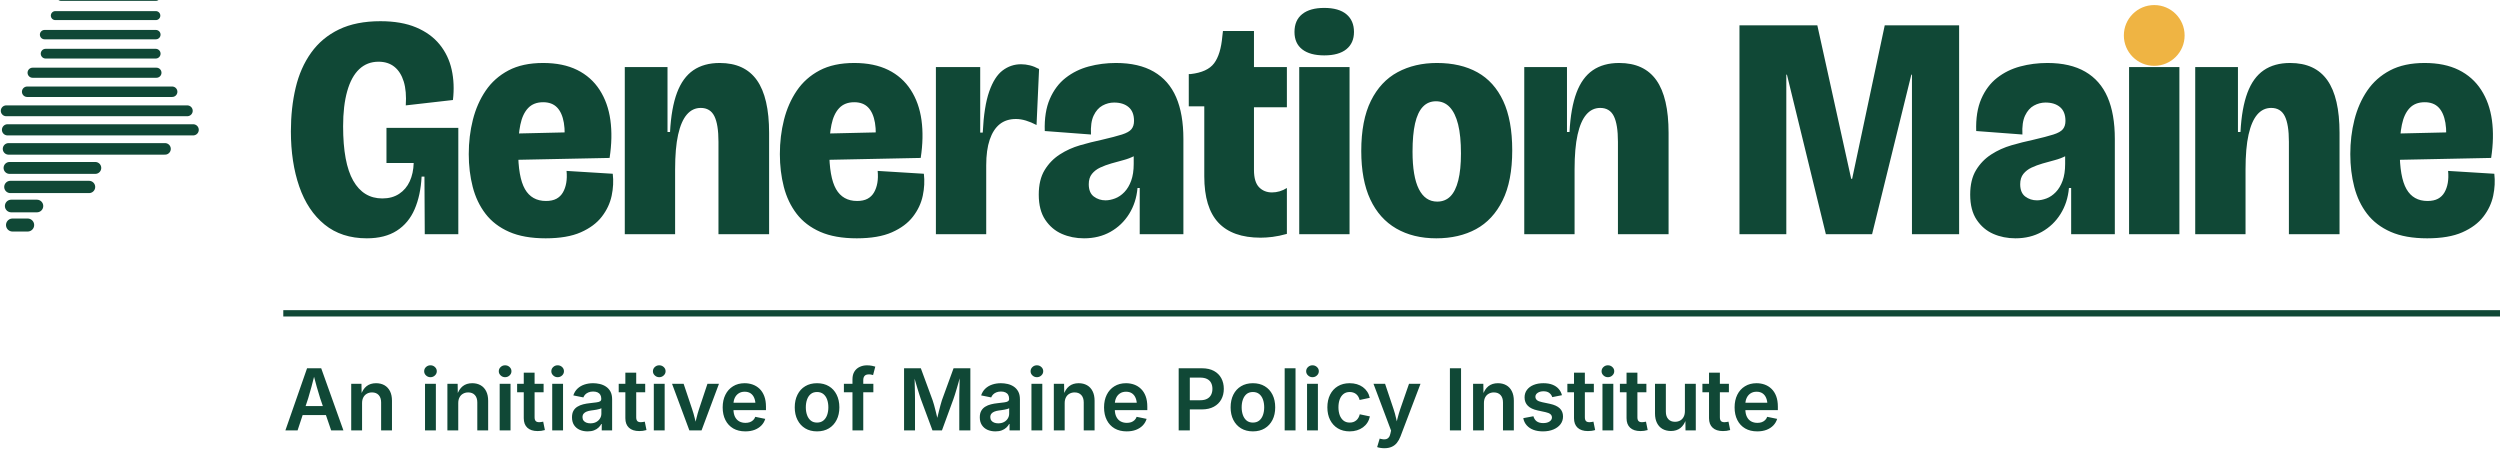
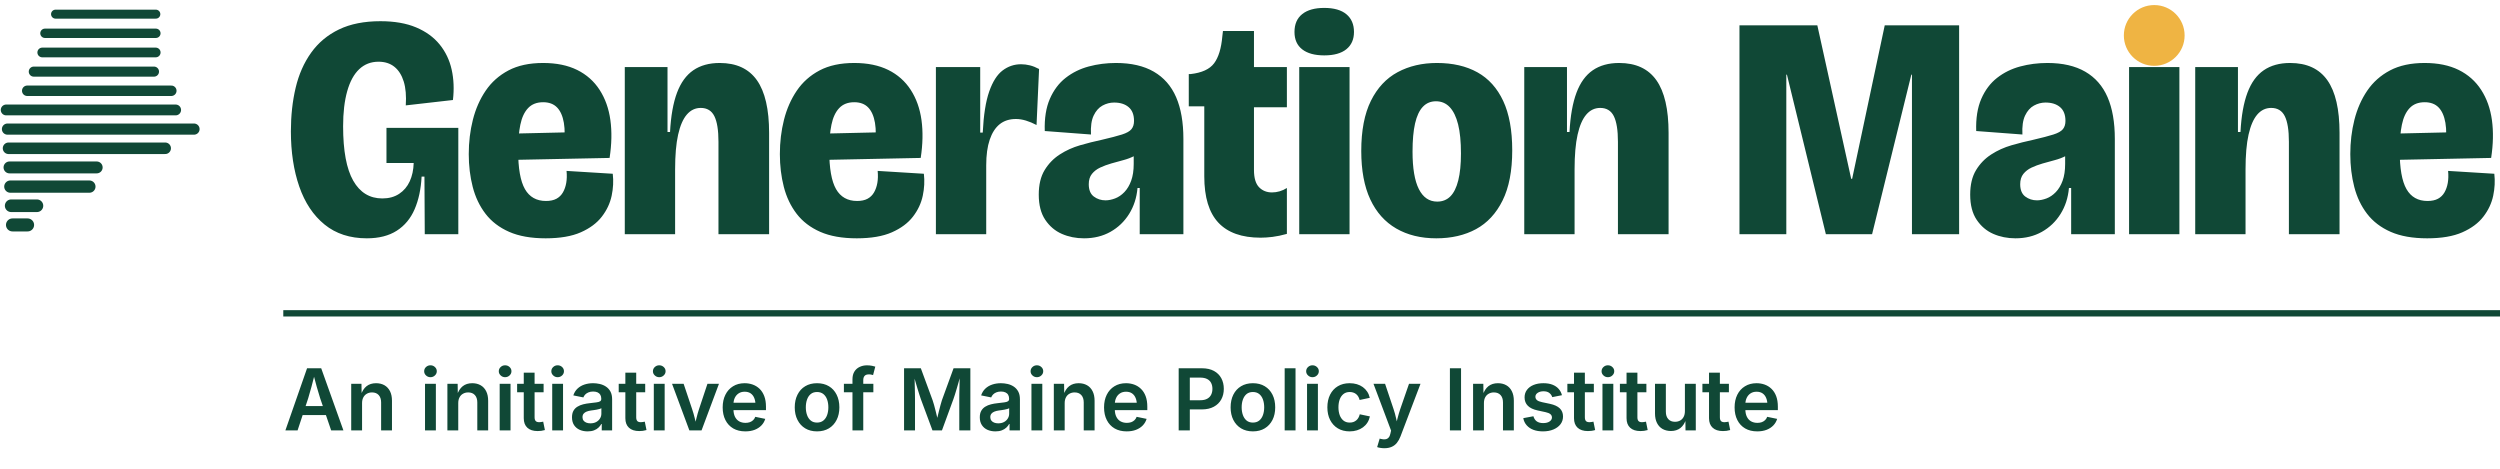
<svg xmlns="http://www.w3.org/2000/svg" viewBox="0 0 789.91 148" width="789.91" height="148" role="img" aria-label="Generation Maine, an initiative of Maine Policy Institute">
-   <path d="M27.74 -13.12 L43.65 -13.12" stroke="#104836" stroke-width="2.5" stroke-linecap="round" fill="none" />
-   <path d="M23.49 -7.1 L49.3 -7.1" stroke="#104836" stroke-width="2.61" stroke-linecap="round" fill="none" />
-   <path d="M19.3 -1.09 L49.25 -1.09" stroke="#104836" stroke-width="2.73" stroke-linecap="round" fill="none" />
-   <path d="M17.48 4.93 L49.24 4.93" stroke="#104836" stroke-width="2.84" stroke-linecap="round" fill="none" />
-   <path d="M14.08 10.94 L49.25 10.94" stroke="#104836" stroke-width="2.96" stroke-linecap="round" fill="none" />
-   <path d="M14.41 16.96 L49.2 16.96" stroke="#104836" stroke-width="3.07" stroke-linecap="round" fill="none" />
-   <path d="M10.3 22.98 L49.43 22.98" stroke="#104836" stroke-width="3.19" stroke-linecap="round" fill="none" />
-   <path d="M8.58 28.99 L54.4 28.99" stroke="#104836" stroke-width="3.3" stroke-linecap="round" fill="none" />
-   <path d="M1.96 35.01 L59.18 35.01" stroke="#104836" stroke-width="3.42" stroke-linecap="round" fill="none" />
-   <path d="M2.37 41.02 L61.04 41.02" stroke="#104836" stroke-width="3.53" stroke-linecap="round" fill="none" />
-   <path d="M2.7 47.04 L52.14 47.04" stroke="#104836" stroke-width="3.65" stroke-linecap="round" fill="none" />
-   <path d="M3.01 53.06 L30.11 53.06" stroke="#104836" stroke-width="3.76" stroke-linecap="round" fill="none" />
-   <path d="M3.27 59.07 L28.14 59.07" stroke="#104836" stroke-width="3.88" stroke-linecap="round" fill="none" />
-   <path d="M3.54 65.09 L11.67 65.09" stroke="#104836" stroke-width="3.99" stroke-linecap="round" fill="none" />
-   <path d="M3.95 71.1 L8.74 71.1" stroke="#104836" stroke-width="4.11" stroke-linecap="round" fill="none" />
+   <path d="M28.15 -13.7 L29.95 -13.7" stroke="#104836" stroke-width="2.5" stroke-linecap="round" fill="none" />
+   <path d="M42.49 -13.7 L42.5 -13.7" stroke="#104836" stroke-width="2.5" stroke-linecap="round" fill="none" />
+   <path d="M43.75 -13.7 L43.75 -13.7" stroke="#104836" stroke-width="2.5" stroke-linecap="round" fill="none" />
+   <path d="M23.87 -7.64 L48.97 -7.64" stroke="#104836" stroke-width="2.61" stroke-linecap="round" fill="none" />
+   <path d="M19.65 -1.59 L49.24 -1.59" stroke="#104836" stroke-width="2.73" stroke-linecap="round" fill="none" />
+   <path d="M17.55 4.47 L49.24 4.47" stroke="#104836" stroke-width="2.84" stroke-linecap="round" fill="none" />
+   <path d="M14.2 10.52 L49.25 10.52" stroke="#104836" stroke-width="2.96" stroke-linecap="round" fill="none" />
+   <path d="M13.35 16.58 L49.2 16.58" stroke="#104836" stroke-width="3.07" stroke-linecap="round" fill="none" />
+   <path d="M10.68 22.63 L48.65 22.63" stroke="#104836" stroke-width="3.19" stroke-linecap="round" fill="none" />
+   <path d="M8.6 28.68 L54.13 28.68" stroke="#104836" stroke-width="3.3" stroke-linecap="round" fill="none" />
+   <path d="M1.95 34.74 L55.5 34.74" stroke="#104836" stroke-width="3.42" stroke-linecap="round" fill="none" />
+   <path d="M2.36 40.79 L61.3 40.79" stroke="#104836" stroke-width="3.53" stroke-linecap="round" fill="none" />
+   <path d="M2.7 46.85 L52.19 46.85" stroke="#104836" stroke-width="3.65" stroke-linecap="round" fill="none" />
+   <path d="M3 52.9 L30.55 52.9" stroke="#104836" stroke-width="3.76" stroke-linecap="round" fill="none" />
+   <path d="M3.27 58.96 L28.24 58.96" stroke="#104836" stroke-width="3.88" stroke-linecap="round" fill="none" />
+   <path d="M3.53 65.01 L11.67 65.01" stroke="#104836" stroke-width="3.99" stroke-linecap="round" fill="none" />
+   <path d="M3.94 71.07 L8.72 71.07" stroke="#104836" stroke-width="4.11" stroke-linecap="round" fill="none" />
  <g transform="translate(89.51 0)">
    <path fill="#104836" d="M26.4 75.3Q18.4 75.3 13.05 70.95Q7.7 66.6 5.05 58.95Q2.4 51.3 2.4 41.5Q2.4 34.1 3.9 27.75Q5.4 21.4 8.8 16.65Q12.2 11.9 17.6 9.3Q23 6.7 30.7 6.7Q37.3 6.7 41.95 8.65Q46.6 10.6 49.4 14.05Q52.2 17.5 53.2 22Q54.2 26.5 53.6 31.6L38.7 33.3Q39 28.8 38.05 25.75Q37.1 22.7 35.1 21.1Q33.1 19.5 30.1 19.5Q26.5 19.5 24 21.85Q21.5 24.2 20.2 28.8Q18.9 33.4 18.9 39.9Q18.9 45.7 19.7 50Q20.5 54.3 22.1 57.1Q23.7 59.9 26 61.3Q28.3 62.7 31.3 62.7Q34.4 62.7 36.6 61.25Q38.8 59.8 39.95 57.3Q41.1 54.8 41.2 51.5H32.6V40.4H55.3V52.4V74H44.7L44.6 55.8H43.7Q43.4 61.7 41.5 66.1Q39.6 70.5 35.85 72.9Q32.1 75.3 26.4 75.3ZM82.9 75.3Q76 75.3 71.35 73.25Q66.7 71.2 63.9 67.55Q61.1 63.9 59.85 59.05Q58.6 54.2 58.6 48.7Q58.6 43 59.9 37.85Q61.2 32.7 63.95 28.65Q66.7 24.6 71.15 22.25Q75.6 19.9 82.1 19.9Q88.4 19.9 92.85 22.1Q97.3 24.3 99.95 28.4Q102.6 32.5 103.35 37.95Q104.1 43.4 103.1 49.9L68.8 50.6V42.3L90.5 41.8L88.6 46.9Q89.2 42 88.65 38.8Q88.1 35.6 86.5 33.95Q84.9 32.3 82.1 32.3Q79.1 32.3 77.35 34.15Q75.6 36 74.9 39.4Q74.2 42.8 74.2 47.5Q74.2 56 76.35 59.75Q78.5 63.5 83 63.5Q85 63.5 86.3 62.8Q87.6 62.1 88.35 60.8Q89.1 59.5 89.4 57.8Q89.7 56.1 89.5 54L104.1 54.9Q104.5 58.3 103.75 61.85Q103 65.4 100.65 68.45Q98.3 71.5 94 73.4Q89.7 75.3 82.9 75.3ZM107.9 74V43.3V21.2H121.4V41.7H122.2Q122.6 34.1 124.4 29.3Q126.2 24.5 129.55 22.2Q132.9 19.9 137.9 19.9Q145.8 19.9 149.65 25.35Q153.5 30.8 153.5 42V74H137.5V44.8Q137.5 39.3 136.2 36.7Q134.9 34.1 131.9 34.1Q129.3 34.1 127.5 36.2Q125.7 38.3 124.75 42.55Q123.8 46.8 123.8 53.5V74ZM181.2 75.3Q174.3 75.3 169.65 73.25Q165 71.2 162.2 67.55Q159.4 63.9 158.15 59.05Q156.9 54.2 156.9 48.7Q156.9 43 158.2 37.85Q159.5 32.7 162.25 28.65Q165 24.6 169.45 22.25Q173.9 19.9 180.4 19.9Q186.7 19.9 191.15 22.1Q195.6 24.3 198.25 28.4Q200.9 32.5 201.65 37.95Q202.4 43.4 201.4 49.9L167.1 50.6V42.3L188.8 41.8L186.9 46.9Q187.5 42 186.95 38.8Q186.4 35.6 184.8 33.95Q183.2 32.3 180.4 32.3Q177.4 32.3 175.65 34.15Q173.9 36 173.2 39.4Q172.5 42.8 172.5 47.5Q172.5 56 174.65 59.75Q176.8 63.5 181.3 63.5Q183.3 63.5 184.6 62.8Q185.9 62.1 186.65 60.8Q187.4 59.5 187.7 57.8Q188 56.1 187.8 54L202.4 54.9Q202.8 58.3 202.05 61.85Q201.3 65.4 198.95 68.45Q196.6 71.5 192.3 73.4Q188 75.3 181.2 75.3ZM206.2 74V45V21.2H220.2V41.9H221Q221.4 33.6 223.05 28.9Q224.7 24.2 227.3 22.25Q229.9 20.3 233.1 20.3Q234.5 20.3 235.9 20.65Q237.3 21 238.8 21.8L238 39.5Q236.3 38.6 234.65 38.1Q233 37.6 231.5 37.6Q228.4 37.6 226.35 39.25Q224.3 40.9 223.2 44.15Q222.1 47.4 222.1 52.2V74ZM253 75.3Q249.2 75.3 246 73.9Q242.8 72.5 240.75 69.45Q238.7 66.4 238.7 61.5Q238.7 56.8 240.55 53.75Q242.4 50.7 245.35 48.8Q248.3 46.9 251.75 45.9Q255.2 44.9 258.5 44.2Q262.8 43.2 265 42.5Q267.2 41.8 268 40.8Q268.8 39.8 268.8 38.2Q268.8 35.3 267.1 33.85Q265.4 32.4 262.5 32.4Q260.6 32.4 258.85 33.35Q257.1 34.3 256.05 36.5Q255 38.7 255.2 42.5L240.6 41.4Q240.4 35.4 242.2 31.25Q244 27.1 247.2 24.6Q250.4 22.1 254.5 21Q258.6 19.9 263.1 19.9Q270.3 19.9 275.05 22.65Q279.8 25.4 282.1 30.7Q284.4 36 284.4 43.9V54.3Q284.4 57.6 284.4 60.9Q284.4 64.2 284.4 67.45Q284.4 70.7 284.4 74H270.6Q270.6 70.5 270.6 66.9Q270.6 63.3 270.6 59.4H269.9Q269.5 64 267.25 67.6Q265 71.2 261.35 73.25Q257.7 75.3 253 75.3ZM259.8 63.3Q261.2 63.3 262.8 62.7Q264.4 62.1 265.75 60.7Q267.1 59.3 267.9 57.1Q268.7 54.9 268.7 51.8V47.9L271.2 47.2Q270.4 48.5 268.85 49.3Q267.3 50.1 265.4 50.6Q263.5 51.1 261.6 51.65Q259.7 52.2 258.1 52.95Q256.5 53.7 255.5 54.95Q254.5 56.2 254.5 58.2Q254.5 60.9 256.1 62.1Q257.7 63.3 259.8 63.3ZM308.8 75.1Q299.9 75.1 295.45 70.35Q291 65.6 291 55.7V33.6H286.1V23.4H286.7Q292 22.8 294.1 20Q296.2 17.2 296.7 11.5L296.9 9.8H306.7V21.2H317.1V33.9H306.7V53.7Q306.7 57.5 308.3 59.15Q309.9 60.8 312.4 60.8Q313.6 60.8 314.8 60.45Q316 60.1 317.1 59.4V73.9Q314.6 74.6 312.55 74.85Q310.5 75.1 308.8 75.1ZM321 74V21.2H336.9V74ZM328.9 17.5Q324.4 17.5 321.95 15.6Q319.5 13.7 319.5 10.1Q319.5 6.4 321.95 4.45Q324.4 2.5 328.9 2.5Q333.5 2.5 335.9 4.5Q338.3 6.5 338.3 10.1Q338.3 13.6 335.9 15.55Q333.5 17.5 328.9 17.5ZM364.3 75.3Q357 75.3 351.65 72.2Q346.3 69.1 343.45 63Q340.6 56.9 340.6 47.7Q340.6 38 343.65 31.85Q346.7 25.7 352.1 22.8Q357.5 19.9 364.5 19.9Q372 19.9 377.3 22.85Q382.6 25.8 385.45 31.9Q388.3 38 388.3 47.5Q388.3 57.2 385.25 63.35Q382.2 69.5 376.85 72.4Q371.5 75.3 364.3 75.3ZM364.6 63.7Q367.1 63.7 368.75 62.05Q370.4 60.4 371.25 57Q372.1 53.6 372.1 48.5Q372.1 42.9 371.2 39.3Q370.3 35.7 368.55 33.85Q366.8 32 364.2 32Q361.7 32 360.05 33.75Q358.4 35.5 357.6 39Q356.8 42.5 356.8 47.9Q356.8 55.8 358.8 59.75Q360.8 63.7 364.6 63.7ZM392.1 74V43.3V21.2H405.6V41.7H406.4Q406.8 34.1 408.6 29.3Q410.4 24.5 413.75 22.2Q417.1 19.9 422.1 19.9Q430 19.9 433.85 25.35Q437.7 30.8 437.7 42V74H421.7V44.8Q421.7 39.3 420.4 36.7Q419.1 34.1 416.1 34.1Q413.5 34.1 411.7 36.2Q409.9 38.3 408.95 42.55Q408 46.8 408 53.5V74ZM460.1 74V8H484.7L495.4 56.5H495.7L506 8H529.5V74H514.6V23.6H514.4L502 74H487.4L475.1 23.6H474.9V74ZM547.3 75.3Q543.5 75.3 540.3 73.9Q537.1 72.5 535.05 69.45Q533 66.4 533 61.5Q533 56.8 534.85 53.75Q536.7 50.7 539.65 48.8Q542.6 46.9 546.05 45.9Q549.5 44.9 552.8 44.2Q557.1 43.2 559.3 42.5Q561.5 41.8 562.3 40.8Q563.1 39.8 563.1 38.2Q563.1 35.3 561.4 33.85Q559.7 32.4 556.8 32.4Q554.9 32.4 553.15 33.35Q551.4 34.3 550.35 36.5Q549.3 38.7 549.5 42.5L534.9 41.4Q534.7 35.4 536.5 31.25Q538.3 27.1 541.5 24.6Q544.7 22.1 548.8 21Q552.9 19.9 557.4 19.9Q564.6 19.9 569.35 22.65Q574.1 25.4 576.4 30.7Q578.7 36 578.7 43.9V54.3Q578.7 57.6 578.7 60.9Q578.7 64.2 578.7 67.45Q578.7 70.7 578.7 74H564.9Q564.9 70.5 564.9 66.9Q564.9 63.3 564.9 59.4H564.2Q563.8 64 561.55 67.6Q559.3 71.2 555.65 73.25Q552 75.3 547.3 75.3ZM554.1 63.3Q555.5 63.3 557.1 62.7Q558.7 62.1 560.05 60.7Q561.4 59.3 562.2 57.1Q563 54.9 563 51.8V47.9L565.5 47.2Q564.7 48.5 563.15 49.3Q561.6 50.1 559.7 50.6Q557.8 51.1 555.9 51.65Q554 52.2 552.4 52.95Q550.8 53.7 549.8 54.95Q548.8 56.2 548.8 58.2Q548.8 60.9 550.4 62.1Q552 63.3 554.1 63.3ZM583.2 74V21.2H599.1V74ZM604.1 74V43.3V21.2H617.6V41.7H618.4Q618.8 34.1 620.6 29.3Q622.4 24.5 625.75 22.2Q629.1 19.9 634.1 19.9Q642 19.9 645.85 25.35Q649.7 30.8 649.7 42V74H633.7V44.8Q633.7 39.3 632.4 36.7Q631.1 34.1 628.1 34.1Q625.5 34.1 623.7 36.2Q621.9 38.3 620.95 42.55Q620 46.8 620 53.5V74ZM677.4 75.3Q670.5 75.3 665.85 73.25Q661.2 71.2 658.4 67.55Q655.6 63.9 654.35 59.05Q653.1 54.2 653.1 48.7Q653.1 43 654.4 37.85Q655.7 32.7 658.45 28.65Q661.2 24.6 665.65 22.25Q670.1 19.9 676.6 19.9Q682.9 19.9 687.35 22.1Q691.8 24.3 694.45 28.4Q697.1 32.5 697.85 37.95Q698.6 43.4 697.6 49.9L663.3 50.6V42.3L685 41.8L683.1 46.9Q683.7 42 683.15 38.8Q682.6 35.6 681 33.95Q679.4 32.3 676.6 32.3Q673.6 32.3 671.85 34.15Q670.1 36 669.4 39.4Q668.7 42.8 668.7 47.5Q668.7 56 670.85 59.75Q673 63.5 677.5 63.5Q679.5 63.5 680.8 62.8Q682.1 62.1 682.85 60.8Q683.6 59.5 683.9 57.8Q684.2 56.1 684 54L698.6 54.9Q699 58.3 698.25 61.85Q697.5 65.4 695.15 68.45Q692.8 71.5 688.5 73.4Q684.2 75.3 677.4 75.3Z" />
    <circle cx="591.15" cy="11.2" r="9.6" fill="#EFB443" />
  </g>
  <rect x="89.51" y="98" width="700.4" height="2" rx="0" fill="#104836" />
  <path fill="#104836" d="M90.17 136 97.02 116.36H101.49L108.51 136H104.64L101.15 125.8Q100.64 124.21 100.08 122.22Q99.53 120.22 98.86 117.67H99.59Q98.93 120.25 98.4 122.26Q97.87 124.27 97.39 125.8L94.02 136ZM94.16 131.14V128.3H104.51V131.14ZM114.4 127.36V136H110.97V121.26H114.21L114.27 124.9H113.99Q114.61 122.99 115.81 122.03Q117.01 121.08 118.82 121.08Q120.33 121.08 121.47 121.72Q122.6 122.37 123.23 123.61Q123.85 124.85 123.85 126.63V136H120.42V127.15Q120.42 125.68 119.66 124.83Q118.89 123.99 117.55 123.99Q116.64 123.99 115.93 124.39Q115.22 124.78 114.81 125.54Q114.4 126.3 114.4 127.36ZM134.29 136V121.26H137.72V136ZM136.01 119.18Q135.19 119.18 134.6 118.62Q134.02 118.07 134.02 117.31Q134.02 116.51 134.6 115.97Q135.19 115.42 136.01 115.42Q136.84 115.42 137.42 115.97Q138.01 116.51 138.01 117.29Q138.01 118.07 137.42 118.62Q136.84 119.18 136.01 119.18ZM144.79 127.36V136H141.36V121.26H144.6L144.66 124.9H144.38Q145 122.99 146.2 122.03Q147.4 121.08 149.2 121.08Q150.72 121.08 151.85 121.72Q152.99 122.37 153.61 123.61Q154.24 124.85 154.24 126.63V136H150.81V127.15Q150.81 125.68 150.05 124.83Q149.28 123.99 147.94 123.99Q147.03 123.99 146.32 124.39Q145.6 124.78 145.2 125.54Q144.79 126.3 144.79 127.36ZM157.88 136V121.26H161.31V136ZM159.59 119.18Q158.77 119.18 158.19 118.62Q157.6 118.07 157.6 117.31Q157.6 116.51 158.19 115.97Q158.77 115.42 159.59 115.42Q160.42 115.42 161.01 115.97Q161.6 116.51 161.6 117.29Q161.6 118.07 161.01 118.62Q160.42 119.18 159.59 119.18ZM171.76 121.26V123.95H163.39V121.26ZM165.49 117.75H168.91V131.85Q168.91 132.65 169.26 133.03Q169.6 133.4 170.38 133.4Q170.61 133.4 171 133.34Q171.39 133.28 171.63 133.23L172.17 135.88Q171.6 136.05 171.01 136.13Q170.42 136.2 169.88 136.2Q167.75 136.2 166.62 135.14Q165.49 134.09 165.49 132.14ZM174.48 136V121.26H177.9V136ZM176.19 119.18Q175.37 119.18 174.79 118.62Q174.2 118.07 174.2 117.31Q174.2 116.51 174.79 115.97Q175.37 115.42 176.19 115.42Q177.02 115.42 177.61 115.97Q178.19 116.51 178.19 117.29Q178.19 118.07 177.61 118.62Q177.02 119.18 176.19 119.18ZM185.66 136.3Q184.26 136.3 183.14 135.8Q182.02 135.29 181.37 134.3Q180.73 133.31 180.73 131.86Q180.73 130.61 181.19 129.79Q181.66 128.97 182.46 128.49Q183.26 128 184.26 127.75Q185.26 127.5 186.34 127.39Q187.62 127.25 188.42 127.14Q189.23 127.04 189.6 126.8Q189.98 126.56 189.98 126.06V125.99Q189.98 125.27 189.69 124.76Q189.4 124.25 188.83 123.98Q188.25 123.71 187.41 123.71Q186.55 123.71 185.93 123.98Q185.3 124.24 184.9 124.66Q184.51 125.08 184.32 125.57L181.15 124.93Q181.58 123.62 182.49 122.77Q183.4 121.92 184.66 121.5Q185.92 121.08 187.4 121.08Q188.44 121.08 189.5 121.32Q190.56 121.56 191.44 122.14Q192.33 122.72 192.87 123.7Q193.41 124.68 193.41 126.15V136H190.13V133.97H189.99Q189.66 134.59 189.09 135.12Q188.52 135.66 187.67 135.98Q186.82 136.3 185.66 136.3ZM186.54 133.76Q187.61 133.76 188.38 133.34Q189.15 132.92 189.58 132.22Q190.01 131.53 190.01 130.71V128.97Q189.84 129.1 189.43 129.22Q189.03 129.34 188.54 129.43Q188.04 129.53 187.56 129.59Q187.08 129.66 186.75 129.7Q185.99 129.8 185.37 130.04Q184.75 130.28 184.4 130.71Q184.05 131.14 184.05 131.82Q184.05 132.45 184.37 132.88Q184.69 133.31 185.25 133.53Q185.81 133.76 186.54 133.76ZM203.86 121.26V123.95H195.49V121.26ZM197.59 117.75H201.02V131.85Q201.02 132.65 201.36 133.03Q201.7 133.4 202.48 133.4Q202.72 133.4 203.1 133.34Q203.49 133.28 203.73 133.23L204.27 135.88Q203.7 136.05 203.11 136.13Q202.52 136.2 201.98 136.2Q199.85 136.2 198.72 135.14Q197.59 134.09 197.59 132.14ZM206.58 136V121.26H210.01V136ZM208.29 119.18Q207.48 119.18 206.89 118.62Q206.3 118.07 206.3 117.31Q206.3 116.51 206.89 115.97Q207.48 115.42 208.29 115.42Q209.12 115.42 209.71 115.97Q210.3 116.51 210.3 117.29Q210.3 118.07 209.71 118.62Q209.12 119.18 208.29 119.18ZM217.82 136 212.34 121.26H216L218.69 129.28Q219.17 130.69 219.51 132.11Q219.85 133.53 220.21 135H219.35Q219.72 133.53 220.06 132.11Q220.4 130.69 220.86 129.28L223.53 121.26H227.17L221.66 136ZM235.5 136.3Q233.28 136.3 231.67 135.37Q230.07 134.43 229.21 132.73Q228.34 131.03 228.34 128.72Q228.34 126.44 229.2 124.73Q230.05 123.01 231.61 122.05Q233.17 121.08 235.28 121.08Q236.62 121.08 237.84 121.51Q239.06 121.95 240.01 122.86Q240.95 123.77 241.48 125.17Q242.02 126.57 242.02 128.51V129.59H229.97V127.26H240.32L238.71 127.94Q238.71 126.71 238.32 125.76Q237.94 124.82 237.18 124.29Q236.43 123.77 235.29 123.77Q234.16 123.77 233.37 124.3Q232.58 124.83 232.16 125.72Q231.75 126.61 231.75 127.71V129.32Q231.75 130.71 232.22 131.68Q232.7 132.64 233.55 133.13Q234.41 133.61 235.54 133.61Q236.29 133.61 236.91 133.4Q237.52 133.18 237.97 132.75Q238.42 132.32 238.64 131.7L241.79 132.35Q241.44 133.53 240.58 134.42Q239.72 135.31 238.44 135.81Q237.15 136.3 235.5 136.3ZM258.15 136.3Q256 136.3 254.42 135.35Q252.84 134.39 251.98 132.68Q251.11 130.98 251.11 128.71Q251.11 126.42 251.98 124.7Q252.84 122.97 254.42 122.03Q256 121.08 258.15 121.08Q260.31 121.08 261.9 122.03Q263.48 122.97 264.34 124.7Q265.21 126.42 265.21 128.71Q265.21 130.98 264.34 132.68Q263.48 134.39 261.9 135.35Q260.31 136.3 258.15 136.3ZM258.15 133.52Q259.35 133.52 260.15 132.88Q260.95 132.23 261.34 131.14Q261.73 130.04 261.73 128.7Q261.73 127.34 261.34 126.24Q260.95 125.15 260.15 124.5Q259.35 123.86 258.15 123.86Q256.95 123.86 256.17 124.5Q255.38 125.15 255 126.24Q254.61 127.33 254.61 128.7Q254.61 130.04 255 131.14Q255.38 132.23 256.17 132.88Q256.95 133.52 258.15 133.52ZM275.95 121.26V123.95H266.64V121.26ZM269.35 136V119.85Q269.35 118.37 269.96 117.4Q270.57 116.42 271.62 115.93Q272.67 115.43 273.92 115.43Q274.83 115.43 275.53 115.58Q276.23 115.72 276.56 115.84L275.86 118.51Q275.63 118.44 275.31 118.37Q274.99 118.29 274.55 118.29Q273.59 118.29 273.18 118.77Q272.76 119.24 272.76 120.11V136ZM285.65 136V116.36H290.95L294.68 126.49Q294.88 127.06 295.13 127.95Q295.37 128.84 295.63 129.87Q295.88 130.9 296.12 131.88Q296.35 132.86 296.5 133.61H295.79Q295.95 132.88 296.18 131.91Q296.41 130.94 296.67 129.9Q296.93 128.87 297.17 127.97Q297.41 127.07 297.6 126.49L301.29 116.36H306.6V136H303.1V126.09Q303.1 125.45 303.11 124.56Q303.12 123.66 303.15 122.63Q303.17 121.6 303.2 120.56Q303.23 119.51 303.23 118.56H303.48Q303.21 119.6 302.9 120.69Q302.59 121.77 302.29 122.8Q301.99 123.82 301.72 124.68Q301.45 125.53 301.25 126.09L297.62 136H294.63L290.95 126.09Q290.76 125.53 290.49 124.7Q290.22 123.86 289.91 122.84Q289.6 121.83 289.29 120.73Q288.98 119.63 288.67 118.56H288.96Q288.98 119.44 289 120.48Q289.03 121.51 289.05 122.55Q289.07 123.59 289.09 124.51Q289.11 125.43 289.11 126.09V136ZM314.51 136.3Q313.12 136.3 311.99 135.8Q310.87 135.29 310.23 134.3Q309.58 133.31 309.58 131.86Q309.58 130.61 310.05 129.79Q310.52 128.97 311.32 128.49Q312.11 128 313.12 127.75Q314.12 127.5 315.2 127.39Q316.48 127.25 317.28 127.14Q318.09 127.04 318.46 126.8Q318.84 126.56 318.84 126.06V125.99Q318.84 125.27 318.55 124.76Q318.26 124.25 317.68 123.98Q317.11 123.71 316.27 123.71Q315.41 123.71 314.78 123.98Q314.16 124.24 313.76 124.66Q313.37 125.08 313.18 125.57L310 124.93Q310.44 123.62 311.35 122.77Q312.26 121.92 313.52 121.5Q314.78 121.08 316.25 121.08Q317.29 121.08 318.36 121.32Q319.42 121.56 320.3 122.14Q321.18 122.72 321.72 123.7Q322.26 124.68 322.26 126.15V136H318.98V133.97H318.85Q318.52 134.59 317.95 135.12Q317.37 135.66 316.52 135.98Q315.67 136.3 314.51 136.3ZM315.4 133.76Q316.46 133.76 317.24 133.34Q318.01 132.92 318.43 132.22Q318.86 131.53 318.86 130.71V128.97Q318.69 129.1 318.29 129.22Q317.89 129.34 317.39 129.43Q316.9 129.53 316.42 129.59Q315.94 129.66 315.61 129.7Q314.84 129.8 314.22 130.04Q313.6 130.28 313.25 130.71Q312.9 131.14 312.9 131.82Q312.9 132.45 313.23 132.88Q313.55 133.31 314.11 133.53Q314.67 133.76 315.4 133.76ZM325.9 136V121.26H329.33V136ZM327.62 119.18Q326.8 119.18 326.21 118.62Q325.63 118.07 325.63 117.31Q325.63 116.51 326.21 115.97Q326.8 115.42 327.62 115.42Q328.45 115.42 329.03 115.97Q329.62 116.51 329.62 117.29Q329.62 118.07 329.03 118.62Q328.45 119.18 327.62 119.18ZM336.4 127.36V136H332.97V121.26H336.21L336.27 124.9H335.99Q336.61 122.99 337.81 122.03Q339.01 121.08 340.81 121.08Q342.33 121.08 343.46 121.72Q344.6 122.37 345.22 123.61Q345.85 124.85 345.85 126.63V136H342.42V127.15Q342.42 125.68 341.66 124.83Q340.89 123.99 339.55 123.99Q338.64 123.99 337.93 124.39Q337.21 124.78 336.81 125.54Q336.4 126.3 336.4 127.36ZM356 136.3Q353.77 136.3 352.17 135.37Q350.57 134.43 349.71 132.73Q348.84 131.03 348.84 128.72Q348.84 126.44 349.69 124.73Q350.54 123.01 352.11 122.05Q353.67 121.08 355.78 121.08Q357.12 121.08 358.34 121.51Q359.56 121.95 360.5 122.86Q361.45 123.77 361.98 125.17Q362.51 126.57 362.51 128.51V129.59H350.46V127.26H360.81L359.21 127.94Q359.21 126.71 358.82 125.76Q358.44 124.82 357.68 124.29Q356.92 123.77 355.79 123.77Q354.66 123.77 353.87 124.3Q353.07 124.83 352.66 125.72Q352.24 126.61 352.24 127.71V129.32Q352.24 130.71 352.72 131.68Q353.19 132.64 354.05 133.13Q354.91 133.61 356.04 133.61Q356.79 133.61 357.41 133.4Q358.02 133.18 358.47 132.75Q358.92 132.32 359.14 131.7L362.29 132.35Q361.93 133.53 361.08 134.42Q360.22 135.31 358.93 135.81Q357.65 136.3 356 136.3ZM372.42 136V116.36H379.76Q382.01 116.36 383.56 117.2Q385.1 118.04 385.89 119.51Q386.68 120.98 386.68 122.86Q386.68 124.74 385.88 126.2Q385.08 127.67 383.53 128.51Q381.97 129.36 379.71 129.36H374.84V126.46H379.24Q380.58 126.46 381.43 125.99Q382.28 125.53 382.68 124.71Q383.08 123.9 383.08 122.86Q383.08 121.81 382.68 121.01Q382.28 120.21 381.42 119.76Q380.56 119.31 379.22 119.31H375.94V136ZM395.87 136.3Q393.72 136.3 392.14 135.35Q390.56 134.39 389.69 132.68Q388.83 130.98 388.83 128.71Q388.83 126.42 389.69 124.7Q390.56 122.97 392.14 122.03Q393.72 121.08 395.87 121.08Q398.03 121.08 399.61 122.03Q401.19 122.97 402.06 124.7Q402.92 126.42 402.92 128.71Q402.92 130.98 402.06 132.68Q401.19 134.39 399.61 135.35Q398.03 136.3 395.87 136.3ZM395.87 133.52Q397.07 133.52 397.87 132.88Q398.66 132.23 399.05 131.14Q399.44 130.04 399.44 128.7Q399.44 127.34 399.05 126.24Q398.66 125.15 397.87 124.5Q397.07 123.86 395.87 123.86Q394.67 123.86 393.88 124.5Q393.1 125.15 392.71 126.24Q392.32 127.33 392.32 128.7Q392.32 130.04 392.71 131.14Q393.1 132.23 393.88 132.88Q394.67 133.52 395.87 133.52ZM409.34 116.36V136H405.91V116.36ZM412.98 136V121.26H416.41V136ZM414.69 119.18Q413.88 119.18 413.29 118.62Q412.7 118.07 412.7 117.31Q412.7 116.51 413.29 115.97Q413.88 115.42 414.69 115.42Q415.53 115.42 416.11 115.97Q416.7 116.51 416.7 117.29Q416.7 118.07 416.11 118.62Q415.53 119.18 414.69 119.18ZM426.44 136.3Q424.29 136.3 422.71 135.35Q421.13 134.39 420.26 132.68Q419.4 130.98 419.4 128.71Q419.4 126.42 420.26 124.7Q421.13 122.97 422.71 122.03Q424.29 121.08 426.44 121.08Q427.67 121.08 428.72 121.39Q429.78 121.71 430.61 122.31Q431.44 122.91 432 123.77Q432.56 124.62 432.8 125.7L429.59 126.38Q429.45 125.81 429.18 125.34Q428.91 124.87 428.51 124.54Q428.12 124.21 427.6 124.04Q427.09 123.86 426.47 123.86Q425.27 123.86 424.48 124.5Q423.69 125.14 423.29 126.22Q422.9 127.31 422.9 128.7Q422.9 130.05 423.29 131.15Q423.69 132.24 424.48 132.88Q425.27 133.52 426.47 133.52Q427.1 133.52 427.62 133.34Q428.14 133.15 428.54 132.81Q428.95 132.47 429.22 131.98Q429.5 131.49 429.63 130.9L432.84 131.57Q432.6 132.68 432.04 133.55Q431.48 134.42 430.64 135.03Q429.8 135.64 428.74 135.97Q427.68 136.3 426.44 136.3ZM435.13 141.26 435.93 138.58 436.34 138.69Q437.12 138.89 437.73 138.8Q438.33 138.72 438.74 138.27Q439.15 137.83 439.32 136.99L439.53 136.05L433.97 121.26H437.63L440.32 129.28Q440.8 130.7 441.1 132.11Q441.4 133.52 441.77 135H440.88Q441.23 133.52 441.59 132.1Q441.95 130.69 442.42 129.28L445.2 121.26H448.83L442.5 137.9Q442.05 139.07 441.38 139.91Q440.71 140.75 439.73 141.18Q438.75 141.62 437.42 141.62Q436.7 141.62 436.09 141.51Q435.47 141.41 435.13 141.26ZM461.64 116.36V136H458.12V116.36ZM468.87 127.36V136H465.44V121.26H468.68L468.73 124.9H468.46Q469.08 122.99 470.28 122.03Q471.48 121.08 473.28 121.08Q474.8 121.08 475.93 121.72Q477.07 122.37 477.69 123.61Q478.32 124.85 478.32 126.63V136H474.89V127.15Q474.89 125.68 474.13 124.83Q473.36 123.99 472.02 123.99Q471.11 123.99 470.4 124.39Q469.68 124.78 469.27 125.54Q468.87 126.3 468.87 127.36ZM487.53 136.3Q485.83 136.3 484.53 135.82Q483.22 135.33 482.39 134.39Q481.55 133.46 481.3 132.12L484.5 131.52Q484.81 132.61 485.58 133.15Q486.35 133.68 487.6 133.68Q488.87 133.68 489.61 133.17Q490.36 132.66 490.36 131.91Q490.36 131.28 489.87 130.86Q489.38 130.45 488.36 130.23L485.85 129.69Q483.76 129.24 482.74 128.21Q481.71 127.18 481.71 125.56Q481.71 124.19 482.46 123.19Q483.21 122.18 484.55 121.63Q485.89 121.08 487.65 121.08Q489.33 121.08 490.53 121.55Q491.74 122.03 492.48 122.88Q493.23 123.73 493.52 124.87L490.46 125.48Q490.21 124.7 489.55 124.17Q488.89 123.63 487.69 123.63Q486.6 123.63 485.87 124.11Q485.13 124.6 485.13 125.35Q485.13 125.99 485.62 126.42Q486.11 126.84 487.23 127.07L489.74 127.6Q491.83 128.05 492.85 129.04Q493.86 130.03 493.86 131.58Q493.86 132.98 493.06 134.04Q492.25 135.1 490.82 135.7Q489.39 136.3 487.53 136.3ZM503.6 121.26V123.95H495.23V121.26ZM497.33 117.75H500.76V131.85Q500.76 132.65 501.1 133.03Q501.44 133.4 502.22 133.4Q502.46 133.4 502.85 133.34Q503.24 133.28 503.47 133.23L504.01 135.88Q503.45 136.05 502.85 136.13Q502.26 136.2 501.72 136.2Q499.6 136.2 498.46 135.14Q497.33 134.09 497.33 132.14ZM506.32 136V121.26H509.75V136ZM508.03 119.18Q507.22 119.18 506.63 118.62Q506.04 118.07 506.04 117.31Q506.04 116.51 506.63 115.97Q507.22 115.42 508.03 115.42Q508.87 115.42 509.45 115.97Q510.04 116.51 510.04 117.29Q510.04 118.07 509.45 118.62Q508.87 119.18 508.03 119.18ZM520.2 121.26V123.95H511.83V121.26ZM513.93 117.75H517.36V131.85Q517.36 132.65 517.7 133.03Q518.04 133.4 518.82 133.4Q519.06 133.4 519.45 133.34Q519.83 133.28 520.07 133.23L520.61 135.88Q520.04 136.05 519.45 136.13Q518.86 136.2 518.32 136.2Q516.2 136.2 515.06 135.14Q513.93 134.09 513.93 132.14ZM527.97 136.18Q526.45 136.18 525.31 135.54Q524.17 134.89 523.55 133.65Q522.92 132.4 522.92 130.63V121.26H526.35V130.11Q526.35 131.58 527.12 132.43Q527.89 133.27 529.23 133.27Q530.14 133.27 530.86 132.88Q531.57 132.48 531.97 131.72Q532.37 130.95 532.37 129.9V121.26H535.81V136H532.56L532.52 132.36H532.78Q532.16 134.29 530.95 135.24Q529.73 136.18 527.97 136.18ZM546.27 121.26V123.95H537.9V121.26ZM539.99 117.75H543.42V131.85Q543.42 132.65 543.76 133.03Q544.1 133.4 544.88 133.4Q545.12 133.4 545.51 133.34Q545.9 133.28 546.14 133.23L546.68 135.88Q546.11 136.05 545.52 136.13Q544.92 136.2 544.38 136.2Q542.26 136.2 541.13 135.14Q539.99 134.09 539.99 132.14ZM555.23 136.3Q553 136.3 551.4 135.37Q549.8 134.43 548.94 132.73Q548.07 131.03 548.07 128.72Q548.07 126.44 548.92 124.73Q549.77 123.01 551.34 122.05Q552.9 121.08 555.01 121.08Q556.35 121.08 557.57 121.51Q558.79 121.95 559.73 122.86Q560.68 123.77 561.21 125.17Q561.74 126.57 561.74 128.51V129.59H549.69V127.26H560.04L558.44 127.94Q558.44 126.71 558.05 125.76Q557.67 124.82 556.91 124.29Q556.15 123.77 555.02 123.77Q553.89 123.77 553.1 124.3Q552.31 124.83 551.89 125.72Q551.47 126.61 551.47 127.71V129.32Q551.47 130.71 551.95 131.68Q552.42 132.64 553.28 133.13Q554.14 133.61 555.27 133.61Q556.02 133.61 556.64 133.4Q557.25 133.18 557.7 132.75Q558.15 132.32 558.37 131.7L561.52 132.35Q561.16 133.53 560.31 134.42Q559.45 135.31 558.17 135.81Q556.88 136.3 555.23 136.3Z" />
</svg>
